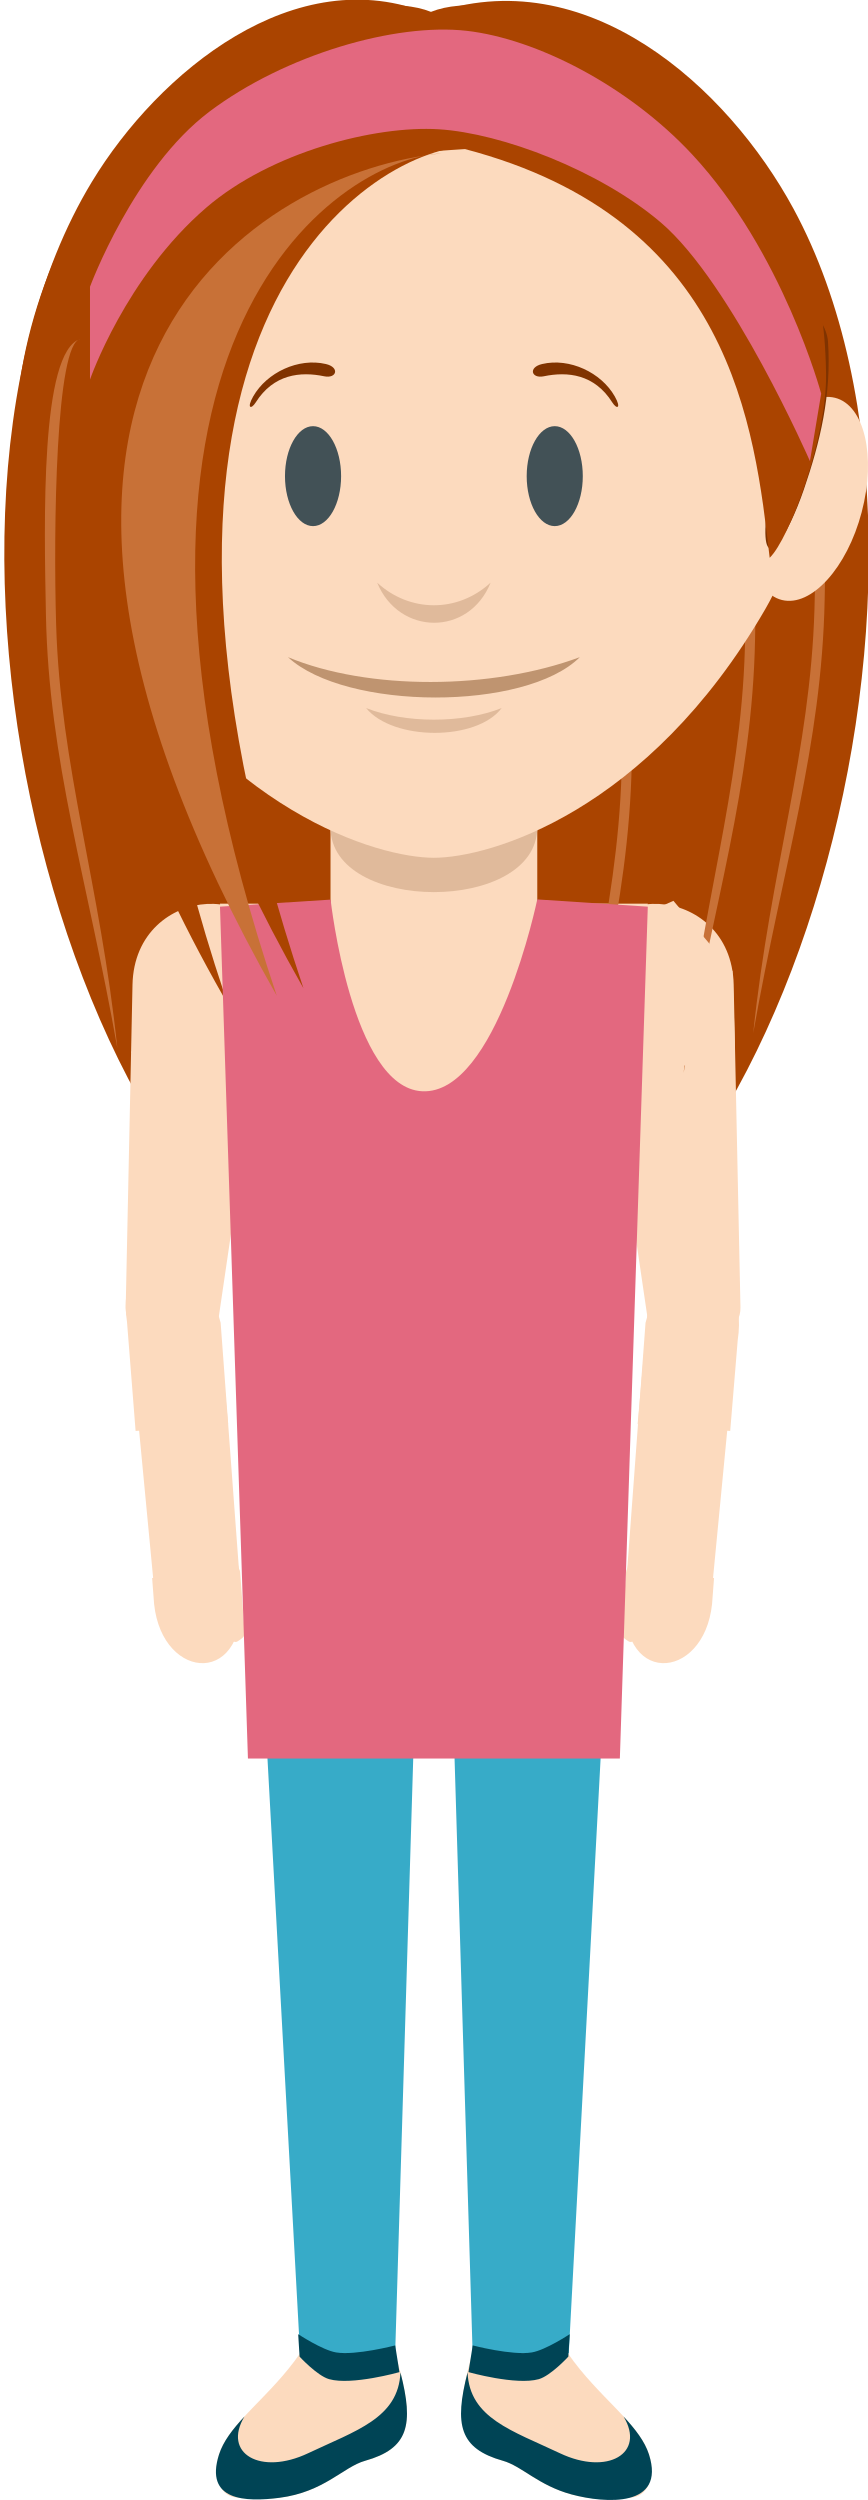
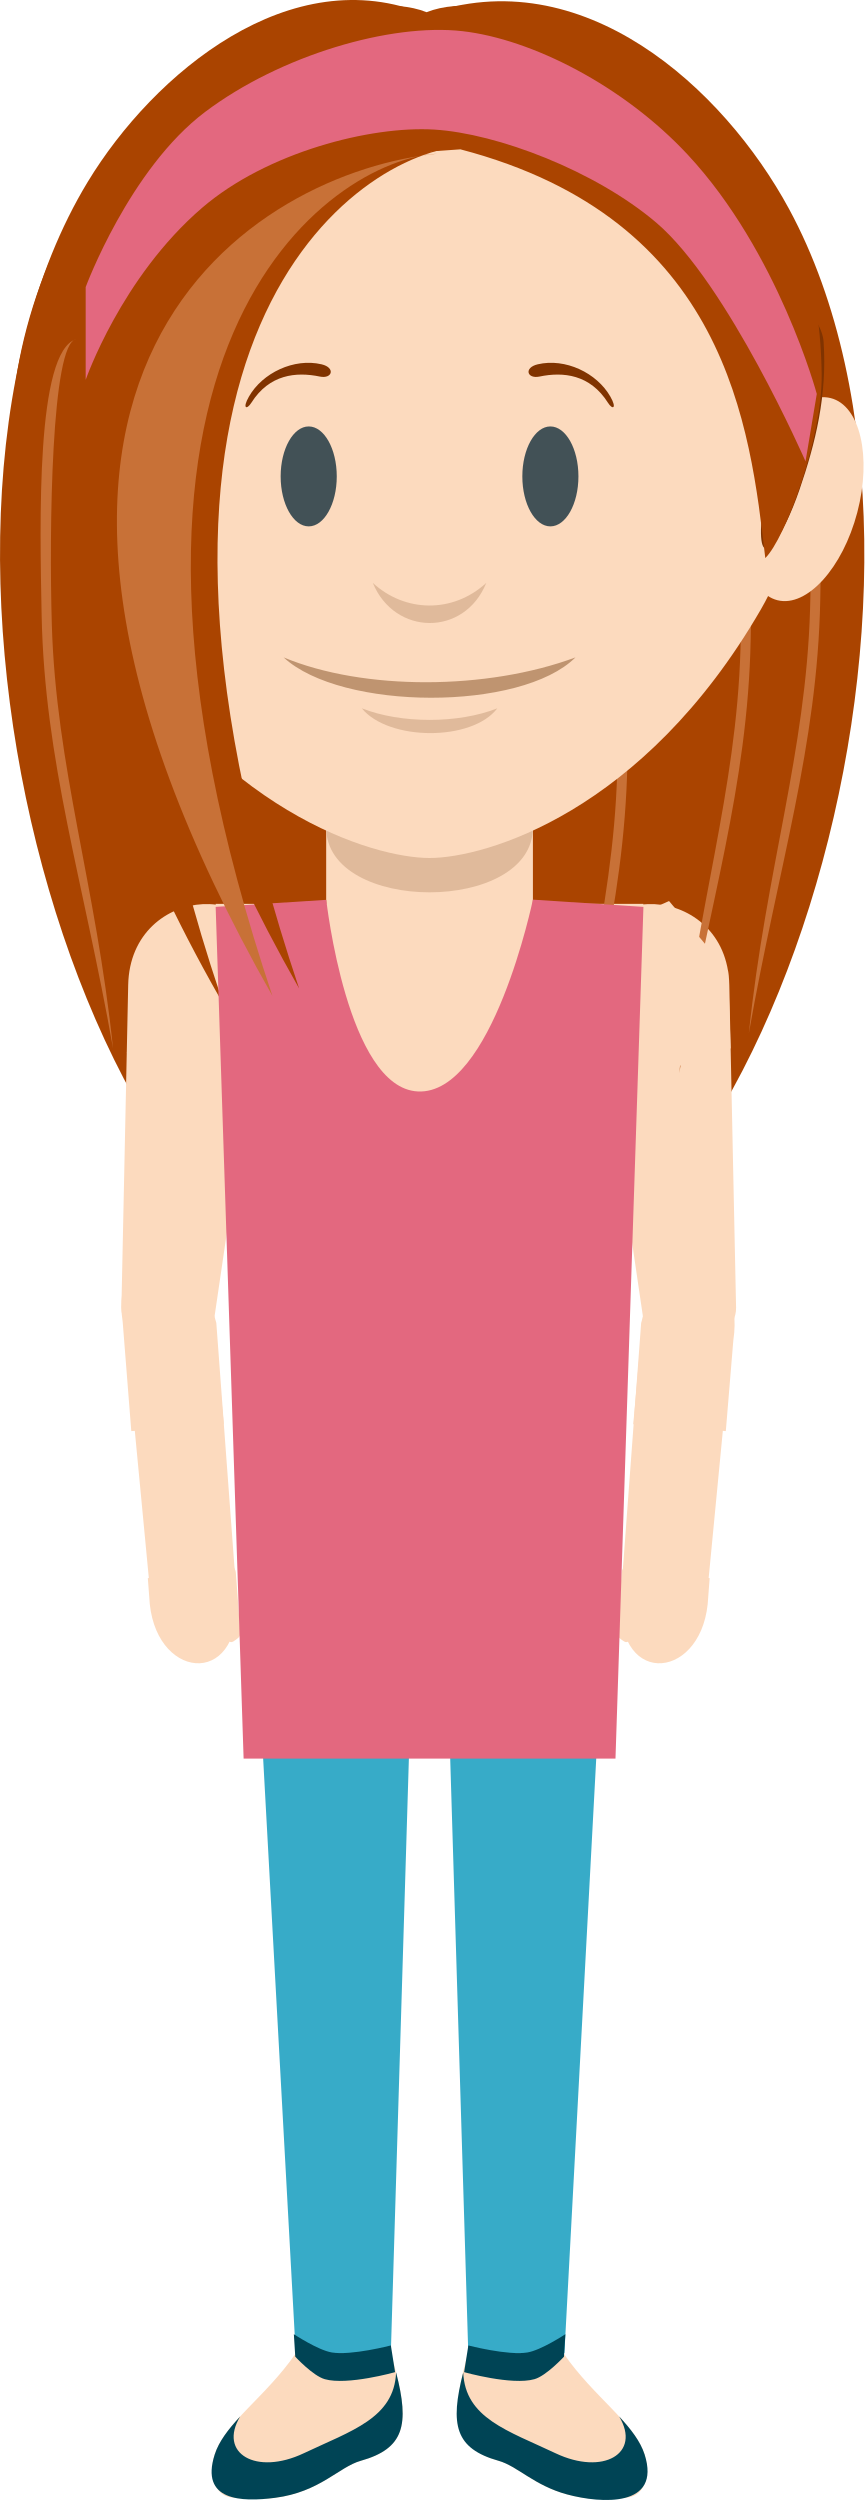
- <svg xmlns="http://www.w3.org/2000/svg" width="31.109mm" height="89.602mm" viewBox="0 0 110.229 317.487" id="svg12295" version="1.1">
+ <svg xmlns="http://www.w3.org/2000/svg" width="14.179mm" height="41.01mm" viewBox="0 0 50.239 145.312" id="svg12295" version="1.1">
  <defs id="defs12297" />
-   <g id="layer1" transform="translate(-344.8855,-216.4756)">
-     <g id="g176" transform="matrix(1.25,0,0,-1.25,375.2688,416.2795)">
-       <path d="m 0,0 -1.891,25.454 c -1.634,6.744 -10.373,5.938 -9.096,-2.424 L -8.677,-1.223 0,0 Z" style="fill:#fcdabe;fill-opacity:1;fill-rule:evenodd;stroke:none" id="path178" />
-     </g>
-     <g id="g180" transform="matrix(1.25,0,0,-1.25,424.5011,416.2795)">
-       <path d="m 0,0 1.891,25.454 c 1.636,6.744 10.463,6.593 9.185,-1.768 L 8.677,-1.223 0,0 Z" style="fill:#fcdabe;fill-opacity:1;fill-rule:evenodd;stroke:none" id="path182" />
-     </g>
-     <g id="g184" transform="matrix(1.25,0,0,-1.467877,399.5081,218.2838)" style="fill:#aa4400;fill-opacity:1">
-       <path d="m 0,0 c -13.678,4.808 -27.617,-5.024 -34.352,-14.482 -22.28,-31.289 0.191,-99.03 34.735,-99.03 33.892,0 56.878,64.701 36.524,96.701 C 30.243,-6.335 15.881,4.808 0,0" style="fill:#aa4400;fill-opacity:1;fill-rule:evenodd;stroke:none" id="path186" />
-     </g>
-     <g id="g188" transform="matrix(1.25,0,0,-1.25,379.0688,340.1866)" style="fill:#fcdabe;fill-opacity:1">
-       <path d="m 0,0 -5.284,-35.936 c -0.644,-4.383 -9.376,-1.982 -9.292,2.069 l 0.691,32.788 C -13.664,9.472 1.457,9.906 0,0" style="fill:#fcdabe;fill-opacity:1;fill-rule:evenodd;stroke:none" id="path190" />
-     </g>
-     <g id="g192" transform="matrix(1.25,0,0,-1.25,420.7009,340.1866)">
-       <path d="m 0,0 5.284,-35.936 c 0.644,-4.383 9.376,-1.982 9.292,2.07 L 13.887,-1.079 C 13.665,9.471 -1.457,9.906 0,0" style="fill:#fcdabe;fill-opacity:1;fill-rule:evenodd;stroke:none" id="path194" />
-     </g>
-     <g id="g196" transform="matrix(1.25,0,0,-1.25,427.1538,331.2376)">
-       <path d="m 0,0 -8.326,-62.257 -13.705,0 -14.2,0 L -43.465,0 0,0 Z" style="fill:#fcdabe;fill-opacity:1;fill-rule:evenodd;stroke:none" id="path198" />
-     </g>
-     <g id="g200" transform="matrix(1.25,0,0,-1.25,382.9921,515.3445)">
-       <path d="m 0,0 c -3.09,-4.474 -7.206,-7.048 -8.235,-10.275 -0.581,-1.826 -0.148,-4.133 1.706,-4.363 7.978,-0.987 10.297,2.933 13.139,3.729 C 11.522,-9.531 11.647,-6.706 9.661,0 7.673,6.706 2.487,4.185 0,0" style="fill:#fcdabe;fill-opacity:1;fill-rule:evenodd;stroke:none" id="path202" />
-     </g>
-     <g id="g204" transform="matrix(1.25,0,0,-1.25,377.1701,409.0594)" style="fill:#37abc8;fill-opacity:1">
-       <path d="M 0,0 36.508,0 31.958,-84.992 22.19,-85.028 l -1.965,64.67 c -0.155,5.128 -3.786,5.158 -3.942,0 l -1.964,-64.67 -9.661,0 z" style="fill:#37abc8;fill-opacity:1;fill-rule:evenodd;stroke:none" id="path206" />
-     </g>
-     <g id="g208" transform="matrix(1.25,0,0,-1.25,425.4203,415.3234)">
-       <path d="m 0,0 0,0 c -0.352,0.237 -0.793,-0.239 -0.825,-0.656 l -0.46,-6.162 c -0.032,-0.417 0.369,-0.624 0.721,-0.861 l 0,-10e-4 c 0.353,-0.237 0.793,0.239 0.825,0.657 l 0.46,6.161 C 0.753,-0.445 0.424,-0.056 0,0" style="fill:#fcdabe;fill-opacity:1;fill-rule:evenodd;stroke:none" id="path210" />
-     </g>
-     <g id="g212" transform="matrix(1.25,0,0,-1.25,424.3691,418.6169)">
-       <path d="M 0,0 0.202,2.65 8.956,1.39 8.755,-1.26 C 7.907,-9.239 -0.993,-9.688 0,0" style="fill:#fcdabe;fill-opacity:1;fill-rule:evenodd;stroke:none" id="path214" />
-     </g>
-     <g id="g216" transform="matrix(1.25,0,0,-1.25,399.9867,289.0621)">
-       <path d="m 0,0 0,0 c 5.778,0 10.504,-4.726 10.504,-10.503 l 0,-22.805 c 0,-5.777 -4.726,-10.503 -10.504,-10.503 -5.776,0 -10.502,4.726 -10.502,10.503 l 0,22.805 C -10.502,-4.726 -5.776,0 0,0" style="fill:#fcdabe;fill-opacity:1;fill-rule:evenodd;stroke:none" id="path218" />
-     </g>
-     <g id="g220" transform="matrix(1.25,0,0,-1.25,413.1162,321.5481)">
-       <path d="M 0,0 0,0 C 0,-8.77 -21.005,-8.77 -21.005,0 -21.005,8.769 0,8.769 0,0" style="fill:#e0ba9b;fill-opacity:1;fill-rule:evenodd;stroke:none" id="path222" />
-     </g>
-     <path d="m 436.402,262.653 c 5.111,1.572 4.602,23.264 4.371,35.029 -0.364,18.592 -5.283,33.654 -9.071,55.043 2.179,-20.802 7.244,-35.699 7.777,-53.817 0.357,-12.123 0.056,-35.765 -3.078,-36.256 z" style="fill:#c87137;fill-opacity:1;fill-rule:evenodd;stroke:none" id="path322-5-3-5" />
-     <path d="m 420.745,278.31 c 5.111,1.572 4.602,23.264 4.371,35.029 -0.364,18.592 -5.283,33.654 -9.071,55.043 2.179,-20.802 7.244,-35.699 7.777,-53.817 0.357,-12.123 0.056,-35.765 -3.078,-36.256 z" style="fill:#c87137;fill-opacity:1;fill-rule:evenodd;stroke:none" id="path322-5-3-6" />
-     <g id="g224" transform="matrix(1.25,0,0,-1.25,399.9867,221.035)">
-       <path d="M 0,0 C -45.955,0 -42.435,-43.08 -33.667,-58.237 -21.701,-78.922 -5.608,-83.499 0,-83.499 c 5.61,0 21.703,4.577 33.669,25.262 C 42.437,-43.08 45.956,0 0,0" style="fill:#fcdabe;fill-opacity:1;fill-rule:evenodd;stroke:none" id="path226" />
-     </g>
-     <g id="g228" transform="matrix(1.25,0,0,-1.25,374.3496,415.3244)">
-       <path d="m 0,0 0.002,0.001 c 0.351,0.238 0.791,-0.239 0.823,-0.656 l 0.46,-6.162 C 1.317,-7.234 0.916,-7.441 0.564,-7.678 l 0,-0.001 c -0.353,-0.237 -0.793,0.239 -0.825,0.657 l -0.46,6.161 C -0.752,-0.444 -0.424,-0.056 0,0" style="fill:#fcdabe;fill-opacity:1;fill-rule:evenodd;stroke:none" id="path230" />
-     </g>
-     <g id="g232" transform="matrix(1.25,0,0,-1.25,375.4008,418.6169)">
-       <path d="M 0,0 -0.2,2.65 -8.956,1.39 -8.755,-1.26 C -7.907,-9.239 0.993,-9.689 0,0" style="fill:#fcdabe;fill-opacity:1;fill-rule:evenodd;stroke:none" id="path234" />
-     </g>
-     <g id="g236" transform="matrix(1.25,0,0,-1.25,437.9078,339.8041)">
-       <path d="m 0,0 0.256,-7.821 -9.868,-3.393 -2.47,-44.19 -36.508,0 -2.432,43.535 -10.08,3.607 8.145,14.306 C -35.104,0.611 -30.276,-3.861 -6,7.143" style="fill:#fcdabe;fill-opacity:1;fill-rule:evenodd;stroke:none" id="path238" />
-     </g>
+   <g id="layer1" transform="translate(-345.4326,-388.6506)">
    <g id="g240" transform="matrix(1.25,0,0,-1.25,376.3716,394.7848)" style="fill:#e3687f;fill-opacity:1" />
-     <g id="g244" transform="matrix(1.25,0,0,-1.25,417.0081,515.3445)">
-       <path d="m 0,0 c 3.092,-4.474 7.208,-7.048 8.237,-10.275 0.581,-1.826 0.148,-4.133 -1.706,-4.363 -7.979,-0.987 -10.298,2.933 -13.139,3.729 -4.912,1.378 -4.894,4.882 -2.908,11.588 C -2.278,-0.83 -3.664,-0.458 0,0" style="fill:#fcdabe;fill-opacity:1;fill-rule:evenodd;stroke:none" id="path246" />
-     </g>
-     <path d="m 445.241,257.602 c 5.111,1.572 4.602,23.264 4.371,35.029 -0.364,18.592 -5.283,33.654 -9.071,55.043 2.179,-20.802 7.244,-35.699 7.777,-53.817 0.357,-12.123 0.056,-35.765 -3.078,-36.256 z" style="fill:#c87137;fill-opacity:1;fill-rule:evenodd;stroke:none" id="path322-5-3" />
-     <g id="g252" transform="matrix(1.25,0,0,-1.25,450.9255,266.9925)">
-       <path d="M 0,0 C -2.988,0.742 -6.619,-3.255 -8.109,-8.928 -9.6,-14.6 -8.385,-19.8 -5.395,-20.542 c 2.988,-0.743 6.619,3.255 8.109,8.928 C 4.205,-5.942 2.99,-0.742 0,0" style="fill:#fcdabe;fill-opacity:1;fill-rule:evenodd;stroke:none" id="path254" />
-     </g>
-     <g id="g256" transform="matrix(1.25,0,0,-1.25,415.3351,283.2893)">
-       <path d="m 0,0 c 1.569,0 2.85,2.28 2.85,5.077 0,2.797 -1.281,5.078 -2.85,5.078 -1.569,0 -2.85,-2.281 -2.85,-5.078 C -2.85,2.28 -1.569,0 0,0" style="fill:#425156;fill-opacity:1;fill-rule:evenodd;stroke:none" id="path258" />
-     </g>
-     <g id="g260" transform="matrix(1.25,0,0,-1.25,384.6406,283.2893)">
-       <path d="m 0,0 c 1.569,0 2.85,2.28 2.85,5.077 0,2.797 -1.281,5.078 -2.85,5.078 -1.569,0 -2.851,-2.281 -2.851,-5.078 C -2.851,2.28 -1.569,0 0,0" style="fill:#425156;fill-opacity:1;fill-rule:evenodd;stroke:none" id="path262" />
-     </g>
-     <g id="g264" transform="matrix(1.25,0,0,-1.25,418.5222,299.9304)">
-       <path d="M 0,0 C -5.526,-5.502 -23.795,-5.431 -29.655,0 -21.523,-3.389 -8.977,-3.339 0,0" style="fill:#bf9470;fill-opacity:1;fill-rule:evenodd;stroke:none" id="path266" />
-     </g>
-     <g id="g268" transform="matrix(1.25,0,0,-1.25,407.1934,290.4669)">
-       <path d="M 0,0 C -2.212,-5.484 -9.317,-5.388 -11.529,0 -8.29,-2.995 -3.414,-3.135 0,0" style="fill:#e0ba9b;fill-opacity:1;fill-rule:evenodd;stroke:none" id="path270" />
-     </g>
-     <g id="g272" transform="matrix(1.25,0,0,-1.25,365.4386,256.0965)" style="fill:#803300;fill-opacity:1">
-       <path d="m 0,0 c -6.959,-6.098 -6.52,-14.909 -6.048,-21.018 0.474,-6.109 -2.215,-1.798 -3.861,2.992 -1.645,4.79 -2.819,9.617 -2.448,15.023 C -11.989,2.403 3.319,11.057 0,0" style="fill:#803300;fill-opacity:1;fill-rule:evenodd;stroke:none" id="path274" />
-     </g>
-     <g id="g276" transform="matrix(1.25,0,0,-1.25,434.5886,256.0965)" style="fill:#803300;fill-opacity:1">
-       <path d="m 0,0 c 6.959,-6.098 6.522,-14.909 6.048,-21.018 -0.472,-6.109 2.217,-1.798 3.861,2.992 1.647,4.79 2.819,9.617 2.45,15.023 C 11.991,2.403 -3.318,11.057 0,0" style="fill:#803300;fill-opacity:1;fill-rule:evenodd;stroke:none" id="path278" />
-     </g>
-     <g id="g280" transform="matrix(1.25,0,0,-1.25,375.9377,523.3486)" style="fill:#004455">
-       <path d="m 0,0 c -1.201,-1.3 -2.163,-2.529 -2.591,-3.872 -1.503,-4.717 2.698,-4.841 6.13,-4.398 4.576,0.59 6.485,3.14 8.715,3.764 4.412,1.239 4.962,3.644 3.587,8.982 C 15.652,-0.181 11.296,-1.447 6.46,-3.741 1.623,-6.036 -2.276,-3.764 0,0" style="fill:#004455;fill-opacity:1;fill-rule:evenodd;stroke:none" id="path282" />
-     </g>
-     <g id="g284" transform="matrix(1.25,0,0,-1.25,424.0672,523.3486)" style="fill:#004455">
-       <path d="m 0,0 c 1.201,-1.3 2.163,-2.529 2.591,-3.872 1.72,-5.4 -4.411,-4.992 -7.877,-4.053 -3.36,0.911 -5.044,2.881 -6.966,3.419 -4.412,1.239 -4.964,3.644 -3.589,8.982 0.189,-4.657 4.545,-5.923 9.381,-8.217 C -1.623,-6.036 2.276,-3.764 0,0" style="fill:#004455;fill-opacity:1;fill-rule:evenodd;stroke:none" id="path286" />
-     </g>
-     <g id="g288" transform="matrix(1.25,0,0,-1.25,408.5981,306.3945)">
-       <path d="M 0,0 C -2.566,-3.388 -11.055,-3.335 -13.776,0 -9.806,-1.571 -3.969,-1.577 0,0" style="fill:#e0ba9b;fill-opacity:1;fill-rule:evenodd;stroke:none" id="path290" />
-     </g>
-     <g id="g292" transform="matrix(1.25,0,0,-1.25,413.729,262.7049)" style="fill:#803300;fill-opacity:1">
-       <path d="m 0,0 c 2.795,0.658 6.007,-0.865 7.383,-3.288 0.691,-1.214 0.22,-1.36 -0.249,-0.617 -1.82,2.886 -4.548,3.162 -6.959,2.66 C -1.1,-1.51 -1.43,-0.336 0,0" style="fill:#803300;fill-opacity:1;fill-rule:evenodd;stroke:none" id="path294" />
-     </g>
-     <g id="g296" transform="matrix(1.25,0,0,-1.25,386.2736,262.7049)" style="fill:#803300;fill-opacity:1">
-       <path d="m 0,0 c -2.795,0.658 -6.007,-0.865 -7.385,-3.288 -0.689,-1.214 -0.218,-1.36 0.251,-0.617 1.82,2.886 4.548,3.162 6.957,2.66 C 1.1,-1.51 1.43,-0.336 0,0" style="fill:#803300;fill-opacity:1;fill-rule:evenodd;stroke:none" id="path298" />
-     </g>
-     <g id="g300" transform="matrix(1.25,0,0,-1.25,373.8621,397.3268)" style="fill:#fcdabe;fill-opacity:1">
-       <path d="m 0,0 -1.428,14.593 c -1.634,6.744 -10.128,4.143 -8.85,-4.218 L -9.405,-0.699 -0.002,0 0,0 Z" style="fill:#fcdabe;fill-opacity:1;fill-rule:evenodd;stroke:none" id="path302" />
-     </g>
-     <g id="g304" transform="matrix(1.25,0,0,-1.25,425.8609,397.3268)" style="fill:#fcdabe;fill-opacity:1">
-       <path d="m 0,0 1.262,14.097 c 1.633,6.745 10.185,2.787 8.907,-5.573 L 9.405,-0.699 0,0 Z" style="fill:#fcdabe;fill-opacity:1;fill-rule:evenodd;stroke:none" id="path306" />
-     </g>
-     <g id="g312" transform="matrix(1.32964,0,0,-1.523803,399.6148,238.9351)" style="fill:#aa4400;fill-opacity:1">
-       <path d="m 3.229,2.32 c 25.475,-5.826 27.669,-23.098 29.122,-34.068 1.879,1.579 5.474,10.002 5.386,15.346 C 37.591,-7.499 34.689,-1.73 27.259,4.524 19.164,11.34 6.252,15.928 0,13.751 -6.252,15.928 -19.164,11.34 -27.259,4.524 c -7.43,-6.254 -12.231,-16.829 -12.377,-25.732 -0.088,-5.344 5.596,-11.447 7.475,-13.026 1.453,10.97 7.258,30.562 32.731,36.388" style="fill:#aa4400;fill-opacity:1;fill-rule:evenodd;stroke:none" id="path314" />
-     </g>
-     <g id="g316" transform="matrix(1.25,0,0,-1.25,373.4325,342.8416)" style="fill:#aa4400">
-       <path d="m 0,0 c -22.253,66.233 10.575,84.984 21.308,85.508 -17.892,-1.717 -57.722,-21.754 -21.451,-85.651" style="fill:#aa4400;fill-opacity:1;fill-rule:evenodd;stroke:none" id="path318" />
-     </g>
-     <path style="fill:#004455;fill-opacity:1;fill-rule:evenodd;stroke:none;stroke-width:1px;stroke-linecap:butt;stroke-linejoin:miter;stroke-opacity:1" d="m 395.611,517.724 c 0,0 -6.051,1.707 -8.929,0.893 -1.512,-0.428 -3.75,-2.857 -3.75,-2.857 l -0.179,-2.857 c 0,0 3.062,2.028 4.821,2.321 2.483,0.414 7.5,-0.893 7.5,-0.893 z" id="path13145" />
-     <path style="fill:#004455;fill-opacity:1;fill-rule:evenodd;stroke:none;stroke-width:1px;stroke-linecap:butt;stroke-linejoin:miter;stroke-opacity:1" d="m 404.38,517.724 c 0,0 6.051,1.707 8.929,0.893 1.512,-0.428 3.75,-2.857 3.75,-2.857 l 0.179,-2.857 c 0,0 -3.062,2.028 -4.821,2.321 -2.483,0.414 -7.5,-0.893 -7.5,-0.893 z" id="path13145-3" />
-     <path style="fill:#e3687f;fill-opacity:1;fill-rule:evenodd;stroke:none;stroke-width:1px;stroke-linecap:butt;stroke-linejoin:miter;stroke-opacity:1" d="m 447.743,275.035 c 0,0 -9.878,-22.603 -18.961,-30.325 -7.761,-6.598 -20.19,-11.324 -28.182,-11.818 -8.058,-0.498 -21.27,2.865 -29.496,9.931 -10.287,8.837 -14.79,21.855 -14.79,21.855 l 0,-11.786 c 0,0 5.56,-15.016 15.185,-22.255 9.585,-7.209 23.573,-11.285 32.672,-10.245 8.809,1.007 20.462,6.946 28.593,15.67 11.562,12.405 16.407,30.402 16.407,30.402 z" id="path13510" />
-     <g id="g320-7" transform="matrix(-0.6579789,0,0,-1.25,356.329,344.5039)" style="fill:#c87137;fill-opacity:1">
-       <path d="M 1.883,67.986 C 9.651,66.729 8.876,49.375 8.526,39.963 7.972,25.09 0.496,13.04 -5.26,-4.071 -1.948,12.57 5.75,24.488 6.56,38.982 c 0.542,9.699 0.085,28.612 -4.677,29.004 z" style="fill:#c87137;fill-opacity:1;fill-rule:evenodd;stroke:none" id="path322-5" />
-     </g>
-     <g id="g308" transform="matrix(1.25,0,0,-2.127961,372.8218,331.6169)">
-       <path d="m 0,0 1.666,-29.819 1.174,-21.019 37.786,0 1.127,20.209 L 43.465,0 32.235,0.432 c 0,0 -4.117,-11.658 -11.683,-11.449 C 13.366,-10.819 11.239,0.42 11.239,0.42 Z" style="fill:#e3687f;fill-opacity:1;fill-rule:evenodd;stroke:none" id="path310" />
-     </g>
-     <path d="m 404.389,235.009 c -22.365,2.146 -66.35,27.014 -20.966,106.974 -27.772,-82.702 7.548,-106.319 20.966,-106.974 z" style="fill:#aa4400;fill-opacity:1;fill-rule:evenodd;stroke:none" id="path322-6" />
-     <g id="g320" transform="matrix(-1.25,0,0,-1.25,379.9905,342.8416)" style="fill:#c87137">
-       <path d="M -16.808,85.508 C 1.084,83.791 36.272,63.897 -0.036,-0.071 22.182,66.09 -6.074,84.984 -16.808,85.508 Z" style="fill:#c87137;fill-opacity:1;fill-rule:evenodd;stroke:none" id="path322" />
+     <g id="g4641" transform="matrix(0.4576337,0,0,0.4576337,187.351,289.6036)" style="stroke-width:2.185">
+       <g transform="matrix(1.25,0,0,-1.25,375.2688,416.2795)" id="g176" style="stroke-width:2.185">
+         <path id="path178" style="fill:#fcdabe;fill-opacity:1;fill-rule:evenodd;stroke:none;stroke-width:2.185" d="m 0,0 -1.891,25.454 c -1.634,6.744 -10.373,5.938 -9.096,-2.424 l 2.31,-24.253 z" />
+       </g>
+       <g transform="matrix(1.25,0,0,-1.25,424.5011,416.2795)" id="g180" style="stroke-width:2.185">
+         <path id="path182" style="fill:#fcdabe;fill-opacity:1;fill-rule:evenodd;stroke:none;stroke-width:2.185" d="m 0,0 1.891,25.454 c 1.636,6.744 10.463,6.593 9.185,-1.768 L 8.677,-1.223 Z" />
+       </g>
+       <g style="fill:#aa4400;fill-opacity:1;stroke-width:2.185" transform="matrix(1.25,0,0,-1.467877,399.5081,218.2838)" id="g184">
+         <path id="path186" style="fill:#aa4400;fill-opacity:1;fill-rule:evenodd;stroke:none;stroke-width:2.185" d="m 0,0 c -13.678,4.808 -27.617,-5.024 -34.352,-14.482 -22.28,-31.289 0.191,-99.03 34.735,-99.03 33.892,0 56.878,64.701 36.524,96.701 C 30.243,-6.335 15.881,4.808 0,0" />
+       </g>
+       <g style="fill:#fcdabe;fill-opacity:1;stroke-width:2.185" transform="matrix(1.25,0,0,-1.25,379.0688,340.1866)" id="g188">
+         <path id="path190" style="fill:#fcdabe;fill-opacity:1;fill-rule:evenodd;stroke:none;stroke-width:2.185" d="m 0,0 -5.284,-35.936 c -0.644,-4.383 -9.376,-1.982 -9.292,2.069 l 0.691,32.788 C -13.664,9.472 1.457,9.906 0,0" />
+       </g>
+       <g transform="matrix(1.25,0,0,-1.25,420.7009,340.1866)" id="g192" style="stroke-width:2.185">
+         <path id="path194" style="fill:#fcdabe;fill-opacity:1;fill-rule:evenodd;stroke:none;stroke-width:2.185" d="m 0,0 5.284,-35.936 c 0.644,-4.383 9.376,-1.982 9.292,2.07 L 13.887,-1.079 C 13.665,9.471 -1.457,9.906 0,0" />
+       </g>
+       <g transform="matrix(1.25,0,0,-1.25,427.1538,331.2376)" id="g196" style="stroke-width:2.185">
+         <path id="path198" style="fill:#fcdabe;fill-opacity:1;fill-rule:evenodd;stroke:none;stroke-width:2.185" d="m 0,0 -8.326,-62.257 h -13.705 -14.2 L -43.465,0 Z" />
+       </g>
+       <g transform="matrix(1.25,0,0,-1.25,382.9921,515.3445)" id="g200" style="stroke-width:2.185">
+         <path id="path202" style="fill:#fcdabe;fill-opacity:1;fill-rule:evenodd;stroke:none;stroke-width:2.185" d="m 0,0 c -3.09,-4.474 -7.206,-7.048 -8.235,-10.275 -0.581,-1.826 -0.148,-4.133 1.706,-4.363 7.978,-0.987 10.297,2.933 13.139,3.729 C 11.522,-9.531 11.647,-6.706 9.661,0 7.673,6.706 2.487,4.185 0,0" />
+       </g>
+       <g style="fill:#37abc8;fill-opacity:1;stroke-width:2.185" transform="matrix(1.25,0,0,-1.25,377.1701,409.0594)" id="g204">
+         <path id="path206" style="fill:#37abc8;fill-opacity:1;fill-rule:evenodd;stroke:none;stroke-width:2.185" d="M 0,0 H 36.508 L 31.958,-84.992 22.19,-85.028 l -1.965,64.67 c -0.155,5.128 -3.786,5.158 -3.942,0 l -1.964,-64.67 H 4.658 Z" />
+       </g>
+       <g transform="matrix(1.25,0,0,-1.25,425.4203,415.3234)" id="g208" style="stroke-width:2.185">
+         <path id="path210" style="fill:#fcdabe;fill-opacity:1;fill-rule:evenodd;stroke:none;stroke-width:2.185" d="m 0,0 v 0 c -0.352,0.237 -0.793,-0.239 -0.825,-0.656 l -0.46,-6.162 c -0.032,-0.417 0.369,-0.624 0.721,-0.861 V -7.68 c 0.353,-0.237 0.793,0.239 0.825,0.657 l 0.46,6.161 C 0.753,-0.445 0.424,-0.056 0,0" />
+       </g>
+       <g transform="matrix(1.25,0,0,-1.25,424.3691,418.6169)" id="g212" style="stroke-width:2.185">
+         <path id="path214" style="fill:#fcdabe;fill-opacity:1;fill-rule:evenodd;stroke:none;stroke-width:2.185" d="M 0,0 0.202,2.65 8.956,1.39 8.755,-1.26 C 7.907,-9.239 -0.993,-9.688 0,0" />
+       </g>
+       <g transform="matrix(1.25,0,0,-1.25,399.9867,289.0621)" id="g216" style="stroke-width:2.185">
+         <path id="path218" style="fill:#fcdabe;fill-opacity:1;fill-rule:evenodd;stroke:none;stroke-width:2.185" d="m 0,0 v 0 c 5.778,0 10.504,-4.726 10.504,-10.503 v -22.805 c 0,-5.777 -4.726,-10.503 -10.504,-10.503 -5.776,0 -10.502,4.726 -10.502,10.503 v 22.805 C -10.502,-4.726 -5.776,0 0,0" />
+       </g>
+       <g transform="matrix(1.25,0,0,-1.25,413.1162,321.5481)" id="g220" style="stroke-width:2.185">
+         <path id="path222" style="fill:#e0ba9b;fill-opacity:1;fill-rule:evenodd;stroke:none;stroke-width:2.185" d="M 0,0 V 0 C 0,-8.77 -21.005,-8.77 -21.005,0 -21.005,8.769 0,8.769 0,0" />
+       </g>
+       <path id="path322-5-3-5" style="fill:#c87137;fill-opacity:1;fill-rule:evenodd;stroke:none;stroke-width:2.185" d="m 436.402,262.653 c 5.111,1.572 4.602,23.264 4.371,35.029 -0.364,18.592 -5.283,33.654 -9.071,55.043 2.179,-20.802 7.244,-35.699 7.777,-53.817 0.357,-12.123 0.056,-35.765 -3.078,-36.256 z" />
+       <path id="path322-5-3-6" style="fill:#c87137;fill-opacity:1;fill-rule:evenodd;stroke:none;stroke-width:2.185" d="m 420.745,278.31 c 5.111,1.572 4.602,23.264 4.371,35.029 -0.364,18.592 -5.283,33.654 -9.071,55.043 2.179,-20.802 7.244,-35.699 7.777,-53.817 0.357,-12.123 0.056,-35.765 -3.078,-36.256 z" />
+       <g transform="matrix(1.25,0,0,-1.25,399.9867,221.035)" id="g224" style="stroke-width:2.185">
+         <path id="path226" style="fill:#fcdabe;fill-opacity:1;fill-rule:evenodd;stroke:none;stroke-width:2.185" d="M 0,0 C -45.955,0 -42.435,-43.08 -33.667,-58.237 -21.701,-78.922 -5.608,-83.499 0,-83.499 c 5.61,0 21.703,4.577 33.669,25.262 C 42.437,-43.08 45.956,0 0,0" />
+       </g>
+       <g transform="matrix(1.25,0,0,-1.25,374.3496,415.3244)" id="g228" style="stroke-width:2.185">
+         <path id="path230" style="fill:#fcdabe;fill-opacity:1;fill-rule:evenodd;stroke:none;stroke-width:2.185" d="m 0,0 0.002,0.001 c 0.351,0.238 0.791,-0.239 0.823,-0.656 l 0.46,-6.162 C 1.317,-7.234 0.916,-7.441 0.564,-7.678 v -0.001 c -0.353,-0.237 -0.793,0.239 -0.825,0.657 l -0.46,6.161 C -0.752,-0.444 -0.424,-0.056 0,0" />
+       </g>
+       <g transform="matrix(1.25,0,0,-1.25,375.4008,418.6169)" id="g232" style="stroke-width:2.185">
+         <path id="path234" style="fill:#fcdabe;fill-opacity:1;fill-rule:evenodd;stroke:none;stroke-width:2.185" d="M 0,0 -0.2,2.65 -8.956,1.39 -8.755,-1.26 C -7.907,-9.239 0.993,-9.689 0,0" />
+       </g>
+       <g transform="matrix(1.25,0,0,-1.25,437.9078,339.8041)" id="g236" style="stroke-width:2.185">
+         <path id="path238" style="fill:#fcdabe;fill-opacity:1;fill-rule:evenodd;stroke:none;stroke-width:2.185" d="m 0,0 0.256,-7.821 -9.868,-3.393 -2.47,-44.19 H -48.59 l -2.432,43.535 -10.08,3.607 8.145,14.306 C -35.104,0.611 -30.276,-3.861 -6,7.143" />
+       </g>
+       <g transform="matrix(1.25,0,0,-1.25,417.0081,515.3445)" id="g244" style="stroke-width:2.185">
+         <path id="path246" style="fill:#fcdabe;fill-opacity:1;fill-rule:evenodd;stroke:none;stroke-width:2.185" d="m 0,0 c 3.092,-4.474 7.208,-7.048 8.237,-10.275 0.581,-1.826 0.148,-4.133 -1.706,-4.363 -7.979,-0.987 -10.298,2.933 -13.139,3.729 -4.912,1.378 -4.894,4.882 -2.908,11.588 C -2.278,-0.83 -3.664,-0.458 0,0" />
+       </g>
+       <path id="path322-5-3" style="fill:#c87137;fill-opacity:1;fill-rule:evenodd;stroke:none;stroke-width:2.185" d="m 445.241,257.602 c 5.111,1.572 4.602,23.264 4.371,35.029 -0.364,18.592 -5.283,33.654 -9.071,55.043 2.179,-20.802 7.244,-35.699 7.777,-53.817 0.357,-12.123 0.056,-35.765 -3.078,-36.256 z" />
+       <g transform="matrix(1.25,0,0,-1.25,450.9255,266.9925)" id="g252" style="stroke-width:2.185">
+         <path id="path254" style="fill:#fcdabe;fill-opacity:1;fill-rule:evenodd;stroke:none;stroke-width:2.185" d="M 0,0 C -2.988,0.742 -6.619,-3.255 -8.109,-8.928 -9.6,-14.6 -8.385,-19.8 -5.395,-20.542 c 2.988,-0.743 6.619,3.255 8.109,8.928 C 4.205,-5.942 2.99,-0.742 0,0" />
+       </g>
+       <g transform="matrix(1.25,0,0,-1.25,415.3351,283.2893)" id="g256" style="stroke-width:2.185">
+         <path id="path258" style="fill:#425156;fill-opacity:1;fill-rule:evenodd;stroke:none;stroke-width:2.185" d="m 0,0 c 1.569,0 2.85,2.28 2.85,5.077 0,2.797 -1.281,5.078 -2.85,5.078 -1.569,0 -2.85,-2.281 -2.85,-5.078 C -2.85,2.28 -1.569,0 0,0" />
+       </g>
+       <g transform="matrix(1.25,0,0,-1.25,384.6406,283.2893)" id="g260" style="stroke-width:2.185">
+         <path id="path262" style="fill:#425156;fill-opacity:1;fill-rule:evenodd;stroke:none;stroke-width:2.185" d="m 0,0 c 1.569,0 2.85,2.28 2.85,5.077 0,2.797 -1.281,5.078 -2.85,5.078 -1.569,0 -2.851,-2.281 -2.851,-5.078 C -2.851,2.28 -1.569,0 0,0" />
+       </g>
+       <g transform="matrix(1.25,0,0,-1.25,418.5222,299.9304)" id="g264" style="stroke-width:2.185">
+         <path id="path266" style="fill:#bf9470;fill-opacity:1;fill-rule:evenodd;stroke:none;stroke-width:2.185" d="M 0,0 C -5.526,-5.502 -23.795,-5.431 -29.655,0 -21.523,-3.389 -8.977,-3.339 0,0" />
+       </g>
+       <g transform="matrix(1.25,0,0,-1.25,407.1934,290.4669)" id="g268" style="stroke-width:2.185">
+         <path id="path270" style="fill:#e0ba9b;fill-opacity:1;fill-rule:evenodd;stroke:none;stroke-width:2.185" d="M 0,0 C -2.212,-5.484 -9.317,-5.388 -11.529,0 -8.29,-2.995 -3.414,-3.135 0,0" />
+       </g>
+       <g style="fill:#803300;fill-opacity:1;stroke-width:2.185" transform="matrix(1.25,0,0,-1.25,365.4386,256.0965)" id="g272">
+         <path id="path274" style="fill:#803300;fill-opacity:1;fill-rule:evenodd;stroke:none;stroke-width:2.185" d="m 0,0 c -6.959,-6.098 -6.52,-14.909 -6.048,-21.018 0.474,-6.109 -2.215,-1.798 -3.861,2.992 -1.645,4.79 -2.819,9.617 -2.448,15.023 C -11.989,2.403 3.319,11.057 0,0" />
+       </g>
+       <g style="fill:#803300;fill-opacity:1;stroke-width:2.185" transform="matrix(1.25,0,0,-1.25,434.5886,256.0965)" id="g276">
+         <path id="path278" style="fill:#803300;fill-opacity:1;fill-rule:evenodd;stroke:none;stroke-width:2.185" d="m 0,0 c 6.959,-6.098 6.522,-14.909 6.048,-21.018 -0.472,-6.109 2.217,-1.798 3.861,2.992 1.647,4.79 2.819,9.617 2.45,15.023 C 11.991,2.403 -3.318,11.057 0,0" />
+       </g>
+       <g style="fill:#004455;stroke-width:2.185" transform="matrix(1.25,0,0,-1.25,375.9377,523.3486)" id="g280">
+         <path id="path282" style="fill:#004455;fill-opacity:1;fill-rule:evenodd;stroke:none;stroke-width:2.185" d="m 0,0 c -1.201,-1.3 -2.163,-2.529 -2.591,-3.872 -1.503,-4.717 2.698,-4.841 6.13,-4.398 4.576,0.59 6.485,3.14 8.715,3.764 4.412,1.239 4.962,3.644 3.587,8.982 C 15.652,-0.181 11.296,-1.447 6.46,-3.741 1.623,-6.036 -2.276,-3.764 0,0" />
+       </g>
+       <g style="fill:#004455;stroke-width:2.185" transform="matrix(1.25,0,0,-1.25,424.0672,523.3486)" id="g284">
+         <path id="path286" style="fill:#004455;fill-opacity:1;fill-rule:evenodd;stroke:none;stroke-width:2.185" d="m 0,0 c 1.201,-1.3 2.163,-2.529 2.591,-3.872 1.72,-5.4 -4.411,-4.992 -7.877,-4.053 -3.36,0.911 -5.044,2.881 -6.966,3.419 -4.412,1.239 -4.964,3.644 -3.589,8.982 0.189,-4.657 4.545,-5.923 9.381,-8.217 C -1.623,-6.036 2.276,-3.764 0,0" />
+       </g>
+       <g transform="matrix(1.25,0,0,-1.25,408.5981,306.3945)" id="g288" style="stroke-width:2.185">
+         <path id="path290" style="fill:#e0ba9b;fill-opacity:1;fill-rule:evenodd;stroke:none;stroke-width:2.185" d="M 0,0 C -2.566,-3.388 -11.055,-3.335 -13.776,0 -9.806,-1.571 -3.969,-1.577 0,0" />
+       </g>
+       <g style="fill:#803300;fill-opacity:1;stroke-width:2.185" transform="matrix(1.25,0,0,-1.25,413.729,262.7049)" id="g292">
+         <path id="path294" style="fill:#803300;fill-opacity:1;fill-rule:evenodd;stroke:none;stroke-width:2.185" d="m 0,0 c 2.795,0.658 6.007,-0.865 7.383,-3.288 0.691,-1.214 0.22,-1.36 -0.249,-0.617 -1.82,2.886 -4.548,3.162 -6.959,2.66 C -1.1,-1.51 -1.43,-0.336 0,0" />
+       </g>
+       <g style="fill:#803300;fill-opacity:1;stroke-width:2.185" transform="matrix(1.25,0,0,-1.25,386.2736,262.7049)" id="g296">
+         <path id="path298" style="fill:#803300;fill-opacity:1;fill-rule:evenodd;stroke:none;stroke-width:2.185" d="m 0,0 c -2.795,0.658 -6.007,-0.865 -7.385,-3.288 -0.689,-1.214 -0.218,-1.36 0.251,-0.617 1.82,2.886 4.548,3.162 6.957,2.66 C 1.1,-1.51 1.43,-0.336 0,0" />
+       </g>
+       <g style="fill:#fcdabe;fill-opacity:1;stroke-width:2.185" transform="matrix(1.25,0,0,-1.25,373.8621,397.3268)" id="g300">
+         <path id="path302" style="fill:#fcdabe;fill-opacity:1;fill-rule:evenodd;stroke:none;stroke-width:2.185" d="m 0,0 -1.428,14.593 c -1.634,6.744 -10.128,4.143 -8.85,-4.218 L -9.405,-0.699 -0.002,0 Z" />
+       </g>
+       <g style="fill:#fcdabe;fill-opacity:1;stroke-width:2.185" transform="matrix(1.25,0,0,-1.25,425.8609,397.3268)" id="g304">
+         <path id="path306" style="fill:#fcdabe;fill-opacity:1;fill-rule:evenodd;stroke:none;stroke-width:2.185" d="m 0,0 1.262,14.097 c 1.633,6.745 10.185,2.787 8.907,-5.573 L 9.405,-0.699 Z" />
+       </g>
+       <g style="fill:#aa4400;fill-opacity:1;stroke-width:2.185" transform="matrix(1.32964,0,0,-1.523803,399.6148,238.9351)" id="g312">
+         <path id="path314" style="fill:#aa4400;fill-opacity:1;fill-rule:evenodd;stroke:none;stroke-width:2.185" d="m 3.229,2.32 c 25.475,-5.826 27.669,-23.098 29.122,-34.068 1.879,1.579 5.474,10.002 5.386,15.346 C 37.591,-7.499 34.689,-1.73 27.259,4.524 19.164,11.34 6.252,15.928 0,13.751 -6.252,15.928 -19.164,11.34 -27.259,4.524 c -7.43,-6.254 -12.231,-16.829 -12.377,-25.732 -0.088,-5.344 5.596,-11.447 7.475,-13.026 1.453,10.97 7.258,30.562 32.731,36.388" />
+       </g>
+       <g style="fill:#aa4400;stroke-width:2.185" transform="matrix(1.25,0,0,-1.25,373.4325,342.8416)" id="g316">
+         <path id="path318" style="fill:#aa4400;fill-opacity:1;fill-rule:evenodd;stroke:none;stroke-width:2.185" d="m 0,0 c -22.253,66.233 10.575,84.984 21.308,85.508 -17.892,-1.717 -57.722,-21.754 -21.451,-85.651" />
+       </g>
+       <path id="path13145" d="m 395.611,517.724 c 0,0 -6.051,1.707 -8.929,0.893 -1.512,-0.428 -3.75,-2.857 -3.75,-2.857 l -0.179,-2.857 c 0,0 3.062,2.028 4.821,2.321 2.483,0.414 7.5,-0.893 7.5,-0.893 z" style="fill:#004455;fill-opacity:1;fill-rule:evenodd;stroke:none;stroke-width:2.185px;stroke-linecap:butt;stroke-linejoin:miter;stroke-opacity:1" />
+       <path id="path13145-3" d="m 404.38,517.724 c 0,0 6.051,1.707 8.929,0.893 1.512,-0.428 3.75,-2.857 3.75,-2.857 l 0.179,-2.857 c 0,0 -3.062,2.028 -4.821,2.321 -2.483,0.414 -7.5,-0.893 -7.5,-0.893 z" style="fill:#004455;fill-opacity:1;fill-rule:evenodd;stroke:none;stroke-width:2.185px;stroke-linecap:butt;stroke-linejoin:miter;stroke-opacity:1" />
+       <path id="path13510" d="m 447.743,275.035 c 0,0 -9.878,-22.603 -18.961,-30.325 -7.761,-6.598 -20.19,-11.324 -28.182,-11.818 -8.058,-0.498 -21.27,2.865 -29.496,9.931 -10.287,8.837 -14.79,21.855 -14.79,21.855 v -11.786 c 0,0 5.56,-15.016 15.185,-22.255 9.585,-7.209 23.573,-11.285 32.672,-10.245 8.809,1.007 20.462,6.946 28.593,15.67 11.562,12.405 16.407,30.402 16.407,30.402 z" style="fill:#e3687f;fill-opacity:1;fill-rule:evenodd;stroke:none;stroke-width:2.185px;stroke-linecap:butt;stroke-linejoin:miter;stroke-opacity:1" />
+       <g style="fill:#c87137;fill-opacity:1;stroke-width:2.185" transform="matrix(-0.6579789,0,0,-1.25,356.329,344.5039)" id="g320-7">
+         <path id="path322-5" style="fill:#c87137;fill-opacity:1;fill-rule:evenodd;stroke:none;stroke-width:2.185" d="M 1.883,67.986 C 9.651,66.729 8.876,49.375 8.526,39.963 7.972,25.09 0.496,13.04 -5.26,-4.071 -1.948,12.57 5.75,24.488 6.56,38.982 c 0.542,9.699 0.085,28.612 -4.677,29.004 z" />
+       </g>
+       <g transform="matrix(1.25,0,0,-2.127961,372.8218,331.6169)" id="g308" style="stroke-width:2.185">
+         <path id="path310" style="fill:#e3687f;fill-opacity:1;fill-rule:evenodd;stroke:none;stroke-width:2.185" d="M 0,0 1.666,-29.819 2.84,-50.838 H 40.626 L 41.753,-30.629 43.465,0 32.235,0.432 c 0,0 -4.117,-11.658 -11.683,-11.449 C 13.366,-10.819 11.239,0.42 11.239,0.42 Z" />
+       </g>
+       <path id="path322-6" style="fill:#aa4400;fill-opacity:1;fill-rule:evenodd;stroke:none;stroke-width:2.185" d="m 404.389,235.009 c -22.365,2.146 -66.35,27.014 -20.966,106.974 -27.772,-82.702 7.548,-106.319 20.966,-106.974 z" />
+       <g style="fill:#c87137;stroke-width:2.185" transform="matrix(-1.25,0,0,-1.25,379.9905,342.8416)" id="g320">
+         <path id="path322" style="fill:#c87137;fill-opacity:1;fill-rule:evenodd;stroke:none;stroke-width:2.185" d="M -16.808,85.508 C 1.084,83.791 36.272,63.897 -0.036,-0.071 22.182,66.09 -6.074,84.984 -16.808,85.508 Z" />
+       </g>
    </g>
  </g>
</svg>
